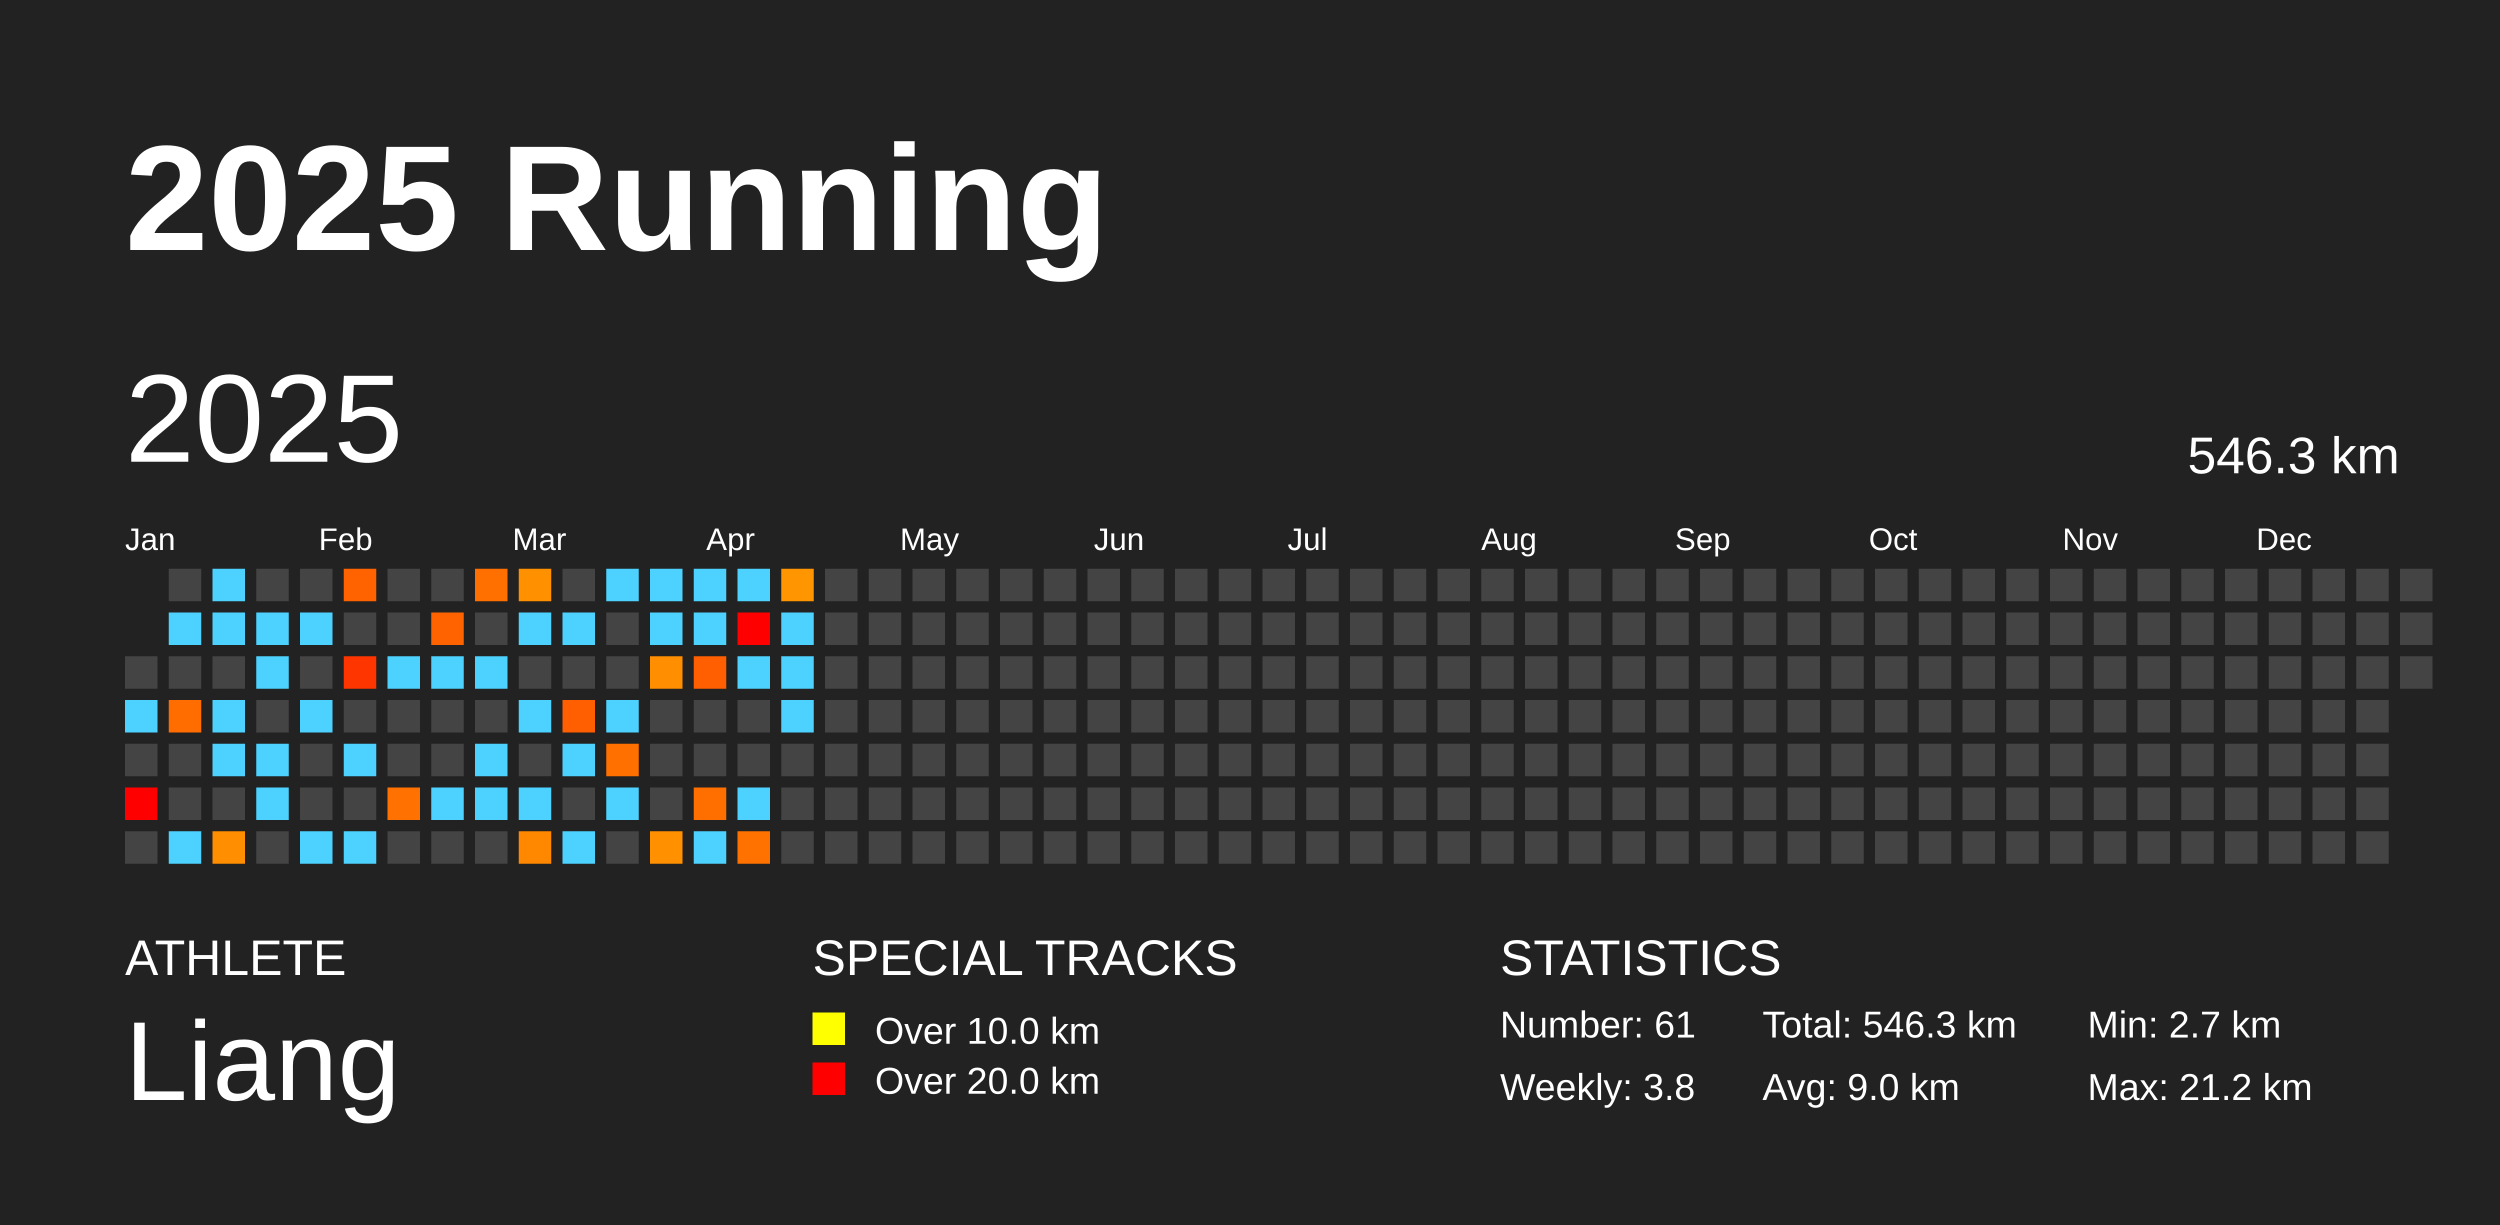
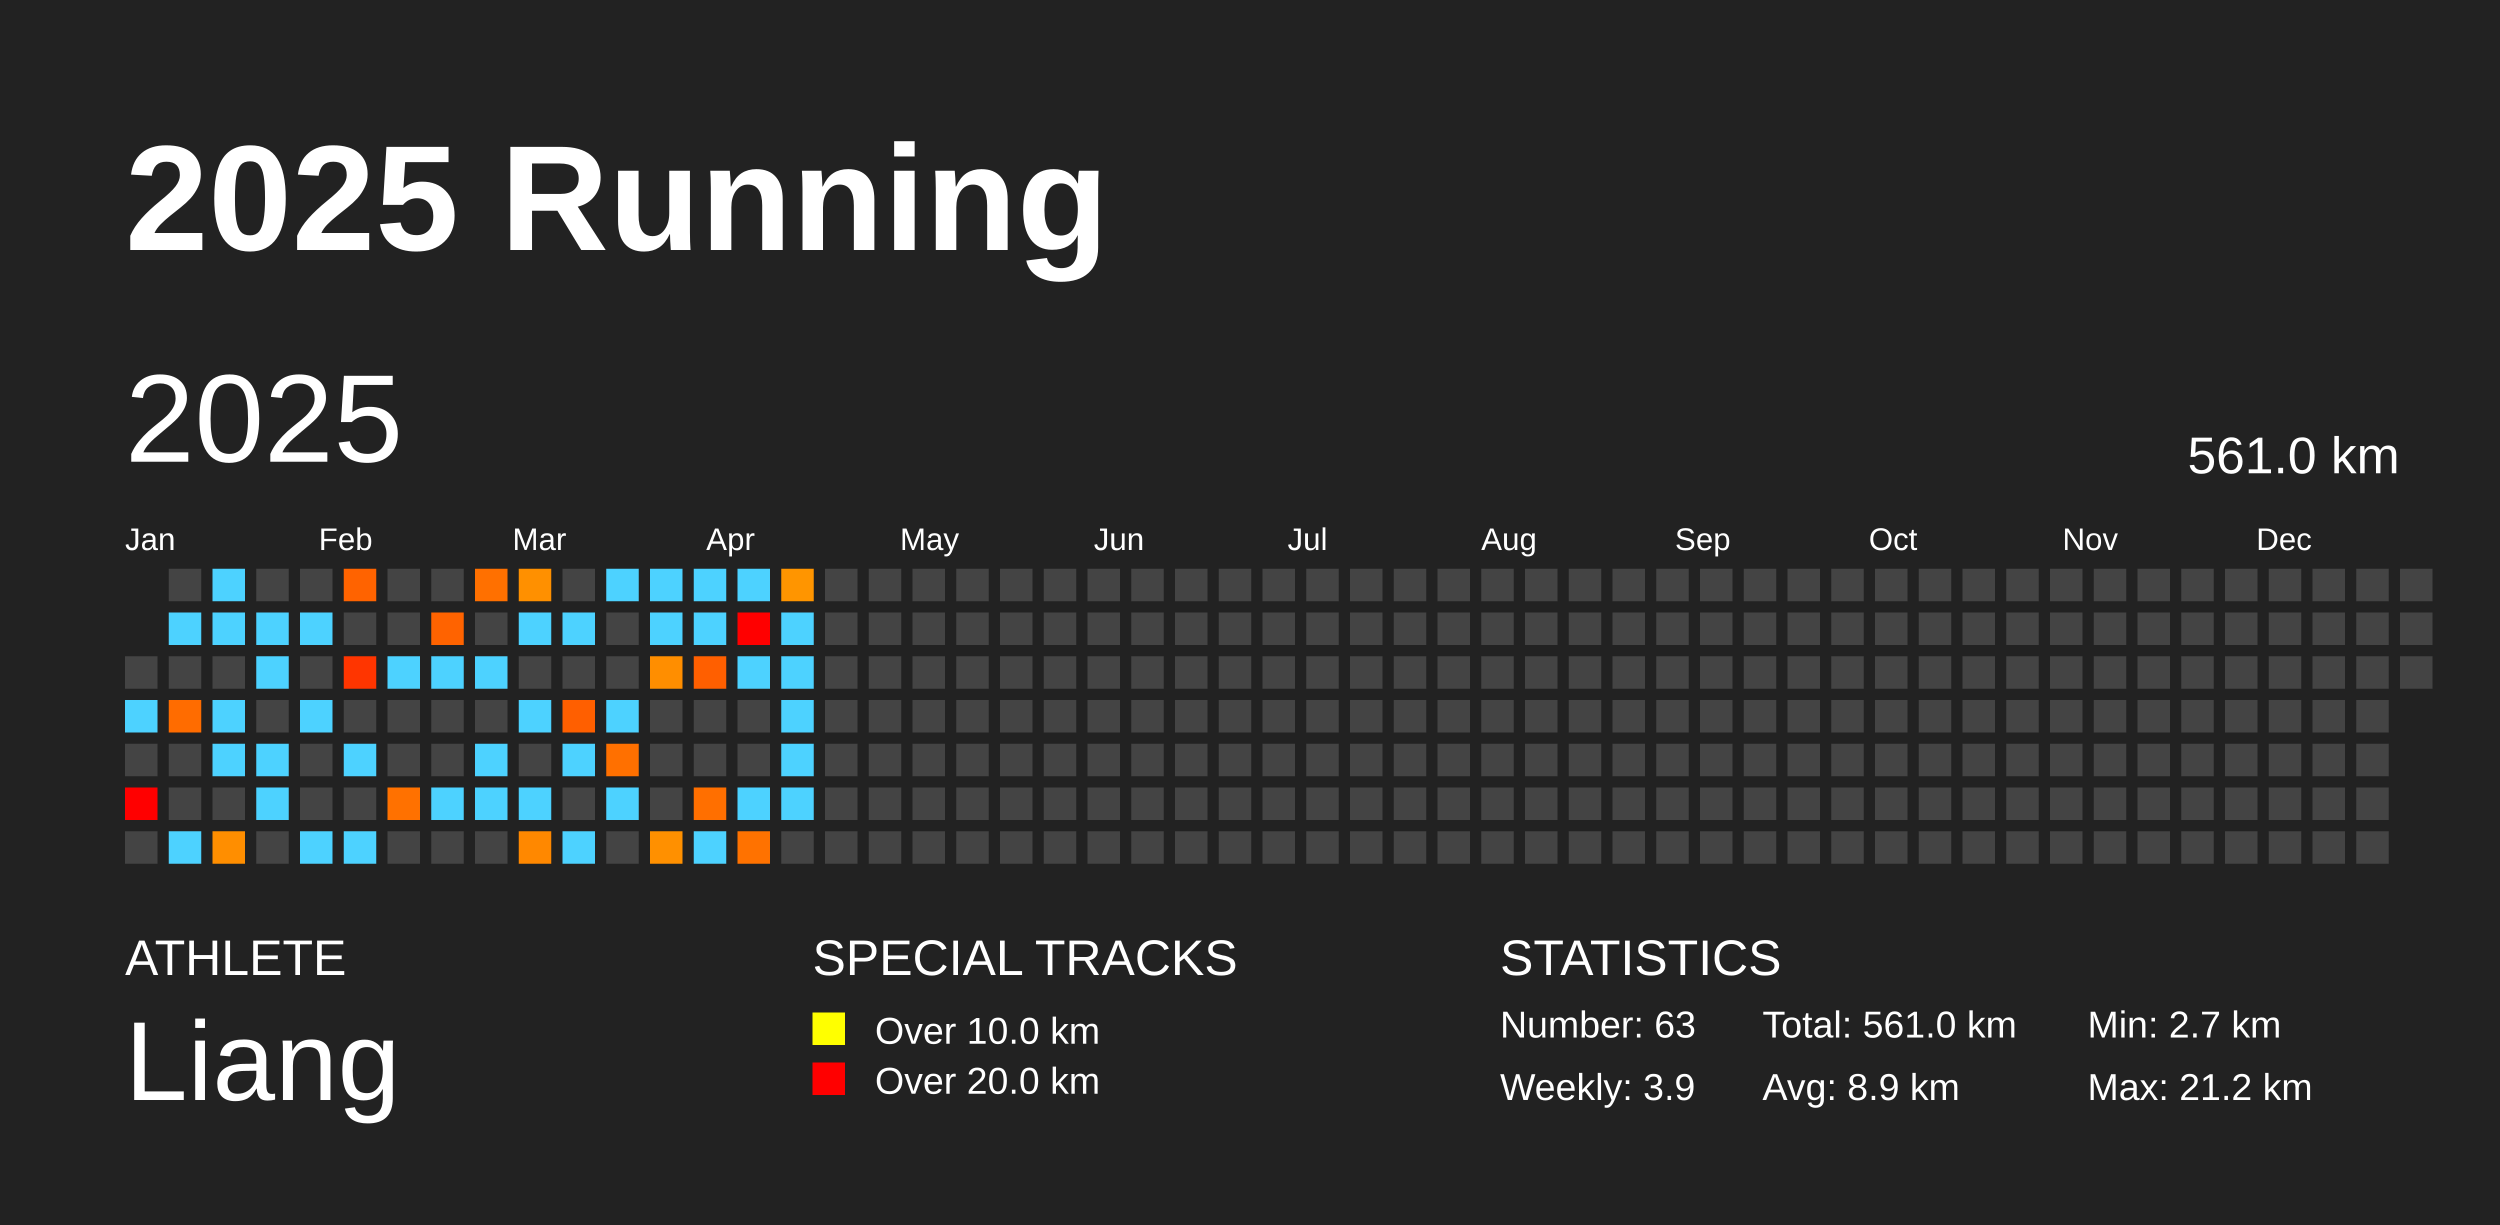
<svg xmlns="http://www.w3.org/2000/svg" baseProfile="full" height="98mm" version="1.1" viewBox="0,0,200,98" width="200mm">
  <defs />
  <rect fill="#222222" height="98" width="200" x="0" y="0" />
  <text fill="#FFFFFF" style="font-size:12px; font-family:Arial; font-weight:bold;" x="10" y="20">2025 Running</text>
  <text fill="#FFFFFF" style="font-size:4px; font-family:Arial" x="10" y="78">ATHLETE</text>
  <text fill="#FFFFFF" style="font-size:9px; font-family:Arial" x="10" y="88">Liang</text>
  <text fill="#FFFFFF" style="font-size:4px; font-family:Arial" x="65" y="78">SPECIAL TRACKS</text>
  <rect fill="yellow" height="2.6" width="2.6" x="65" y="81" />
  <text fill="#FFFFFF" style="font-size:3px; font-family:Arial" x="70" y="83.5">Over 10.0 km</text>
  <rect fill="red" height="2.6" width="2.6" x="65" y="85" />
  <text fill="#FFFFFF" style="font-size:3px; font-family:Arial" x="70" y="87.5">Over 20.0 km</text>
  <text fill="#FFFFFF" style="font-size:4px; font-family:Arial" x="120" y="78">STATISTICS</text>
-   <text fill="#FFFFFF" style="font-size:3px; font-family:Arial" x="120" y="83">Number: 61</text>
-   <text fill="#FFFFFF" style="font-size:3px; font-family:Arial" x="120" y="88">Weekly: 3.8</text>
-   <text fill="#FFFFFF" style="font-size:3px; font-family:Arial" x="141" y="83">Total: 546.3 km</text>
-   <text fill="#FFFFFF" style="font-size:3px; font-family:Arial" x="141" y="88">Avg: 9.0 km</text>
+   <text fill="#FFFFFF" style="font-size:3px; font-family:Arial" x="120" y="83">Number: 63</text>
+   <text fill="#FFFFFF" style="font-size:3px; font-family:Arial" x="120" y="88">Weekly: 3.9</text>
+   <text fill="#FFFFFF" style="font-size:3px; font-family:Arial" x="141" y="83">Total: 561.0 km</text>
+   <text fill="#FFFFFF" style="font-size:3px; font-family:Arial" x="141" y="88">Avg: 8.9 km</text>
  <text fill="#FFFFFF" style="font-size:3px; font-family:Arial" x="167" y="83">Min: 2.7 km</text>
  <text fill="#FFFFFF" style="font-size:3px; font-family:Arial" x="167" y="88">Max: 21.2 km</text>
  <text dominant-baseline="hanging" fill="#FFFFFF" style="font-size:10.0px; font-family:Arial;" x="10" y="30">2025</text>
-   <text dominant-baseline="hanging" fill="#FFFFFF" style="font-size:4.125px; font-family:Arial;" x="175" y="35">546.3 km</text>
+   <text dominant-baseline="hanging" fill="#FFFFFF" style="font-size:4.125px; font-family:Arial;" x="175" y="35">561.0 km</text>
  <text fill="#FFFFFF" style="font-size:2.5px; font-family:Arial" x="10.0" y="44">Jan</text>
  <text fill="#FFFFFF" style="font-size:2.5px; font-family:Arial" x="25.5" y="44">Feb</text>
  <text fill="#FFFFFF" style="font-size:2.5px; font-family:Arial" x="41.0" y="44">Mar</text>
  <text fill="#FFFFFF" style="font-size:2.5px; font-family:Arial" x="56.5" y="44">Apr</text>
  <text fill="#FFFFFF" style="font-size:2.5px; font-family:Arial" x="72.0" y="44">May</text>
  <text fill="#FFFFFF" style="font-size:2.5px; font-family:Arial" x="87.5" y="44">Jun</text>
  <text fill="#FFFFFF" style="font-size:2.5px; font-family:Arial" x="103.0" y="44">Jul</text>
  <text fill="#FFFFFF" style="font-size:2.5px; font-family:Arial" x="118.5" y="44">Aug</text>
  <text fill="#FFFFFF" style="font-size:2.5px; font-family:Arial" x="134.0" y="44">Sep</text>
  <text fill="#FFFFFF" style="font-size:2.5px; font-family:Arial" x="149.5" y="44">Oct</text>
  <text fill="#FFFFFF" style="font-size:2.5px; font-family:Arial" x="165.0" y="44">Nov</text>
  <text fill="#FFFFFF" style="font-size:2.5px; font-family:Arial" x="180.5" y="44">Dec</text>
  <rect fill="#444444" height="2.6" width="2.6" x="10.0" y="52.5" />
  <rect fill="#4dd2ff" height="2.6" width="2.6" x="10.0" y="56.0" />
  <rect fill="#444444" height="2.6" width="2.6" x="10.0" y="59.5" />
  <rect fill="red" height="2.6" width="2.6" x="10.0" y="63.0" />
  <rect fill="#444444" height="2.6" width="2.6" x="10.0" y="66.5" />
  <rect fill="#444444" height="2.6" width="2.6" x="13.5" y="45.5" />
  <rect fill="#4dd2ff" height="2.6" width="2.6" x="13.5" y="49.0" />
  <rect fill="#444444" height="2.6" width="2.6" x="13.5" y="52.5" />
  <rect fill="#ff6c00" height="2.6" width="2.6" x="13.5" y="56.0" />
  <rect fill="#444444" height="2.6" width="2.6" x="13.5" y="59.5" />
  <rect fill="#444444" height="2.6" width="2.6" x="13.5" y="63.0" />
  <rect fill="#4dd2ff" height="2.6" width="2.6" x="13.5" y="66.5" />
  <rect fill="#4dd2ff" height="2.6" width="2.6" x="17.0" y="45.5" />
  <rect fill="#4dd2ff" height="2.6" width="2.6" x="17.0" y="49.0" />
  <rect fill="#444444" height="2.6" width="2.6" x="17.0" y="52.5" />
  <rect fill="#4dd2ff" height="2.6" width="2.6" x="17.0" y="56.0" />
  <rect fill="#4dd2ff" height="2.6" width="2.6" x="17.0" y="59.5" />
  <rect fill="#444444" height="2.6" width="2.6" x="17.0" y="63.0" />
  <rect fill="#ff8e00" height="2.6" width="2.6" x="17.0" y="66.5" />
  <rect fill="#444444" height="2.6" width="2.6" x="20.5" y="45.5" />
  <rect fill="#4dd2ff" height="2.6" width="2.6" x="20.5" y="49.0" />
  <rect fill="#4dd2ff" height="2.6" width="2.6" x="20.5" y="52.5" />
  <rect fill="#444444" height="2.6" width="2.6" x="20.5" y="56.0" />
  <rect fill="#4dd2ff" height="2.6" width="2.6" x="20.5" y="59.5" />
  <rect fill="#4dd2ff" height="2.6" width="2.6" x="20.5" y="63.0" />
  <rect fill="#444444" height="2.6" width="2.6" x="20.5" y="66.5" />
  <rect fill="#444444" height="2.6" width="2.6" x="24.0" y="45.5" />
  <rect fill="#4dd2ff" height="2.6" width="2.6" x="24.0" y="49.0" />
  <rect fill="#444444" height="2.6" width="2.6" x="24.0" y="52.5" />
  <rect fill="#4dd2ff" height="2.6" width="2.6" x="24.0" y="56.0" />
  <rect fill="#444444" height="2.6" width="2.6" x="24.0" y="59.5" />
  <rect fill="#444444" height="2.6" width="2.6" x="24.0" y="63.0" />
  <rect fill="#4dd2ff" height="2.6" width="2.6" x="24.0" y="66.5" />
  <rect fill="#ff6300" height="2.6" width="2.6" x="27.5" y="45.5" />
  <rect fill="#444444" height="2.6" width="2.6" x="27.5" y="49.0" />
  <rect fill="#ff3500" height="2.6" width="2.6" x="27.5" y="52.5" />
  <rect fill="#444444" height="2.6" width="2.6" x="27.5" y="56.0" />
  <rect fill="#4dd2ff" height="2.6" width="2.6" x="27.5" y="59.5" />
  <rect fill="#444444" height="2.6" width="2.6" x="27.5" y="63.0" />
  <rect fill="#4dd2ff" height="2.6" width="2.6" x="27.5" y="66.5" />
  <rect fill="#444444" height="2.6" width="2.6" x="31.0" y="45.5" />
  <rect fill="#444444" height="2.6" width="2.6" x="31.0" y="49.0" />
  <rect fill="#4dd2ff" height="2.6" width="2.6" x="31.0" y="52.5" />
  <rect fill="#444444" height="2.6" width="2.6" x="31.0" y="56.0" />
  <rect fill="#444444" height="2.6" width="2.6" x="31.0" y="59.5" />
  <rect fill="#ff7100" height="2.6" width="2.6" x="31.0" y="63.0" />
  <rect fill="#444444" height="2.6" width="2.6" x="31.0" y="66.5" />
  <rect fill="#444444" height="2.6" width="2.6" x="34.5" y="45.5" />
  <rect fill="#ff6300" height="2.6" width="2.6" x="34.5" y="49.0" />
  <rect fill="#4dd2ff" height="2.6" width="2.6" x="34.5" y="52.5" />
  <rect fill="#444444" height="2.6" width="2.6" x="34.5" y="56.0" />
  <rect fill="#444444" height="2.6" width="2.6" x="34.5" y="59.5" />
  <rect fill="#4dd2ff" height="2.6" width="2.6" x="34.5" y="63.0" />
  <rect fill="#444444" height="2.6" width="2.6" x="34.5" y="66.5" />
  <rect fill="#ff7000" height="2.6" width="2.6" x="38.0" y="45.5" />
  <rect fill="#444444" height="2.6" width="2.6" x="38.0" y="49.0" />
  <rect fill="#4dd2ff" height="2.6" width="2.6" x="38.0" y="52.5" />
  <rect fill="#444444" height="2.6" width="2.6" x="38.0" y="56.0" />
  <rect fill="#4dd2ff" height="2.6" width="2.6" x="38.0" y="59.5" />
  <rect fill="#4dd2ff" height="2.6" width="2.6" x="38.0" y="63.0" />
  <rect fill="#444444" height="2.6" width="2.6" x="38.0" y="66.5" />
  <rect fill="#ff9000" height="2.6" width="2.6" x="41.5" y="45.5" />
  <rect fill="#4dd2ff" height="2.6" width="2.6" x="41.5" y="49.0" />
  <rect fill="#444444" height="2.6" width="2.6" x="41.5" y="52.5" />
  <rect fill="#4dd2ff" height="2.6" width="2.6" x="41.5" y="56.0" />
  <rect fill="#444444" height="2.6" width="2.6" x="41.5" y="59.5" />
  <rect fill="#4dd2ff" height="2.6" width="2.6" x="41.5" y="63.0" />
  <rect fill="#ff8800" height="2.6" width="2.6" x="41.5" y="66.5" />
  <rect fill="#444444" height="2.6" width="2.6" x="45.0" y="45.5" />
  <rect fill="#4dd2ff" height="2.6" width="2.6" x="45.0" y="49.0" />
  <rect fill="#444444" height="2.6" width="2.6" x="45.0" y="52.5" />
  <rect fill="#ff5f00" height="2.6" width="2.6" x="45.0" y="56.0" />
  <rect fill="#4dd2ff" height="2.6" width="2.6" x="45.0" y="59.5" />
  <rect fill="#444444" height="2.6" width="2.6" x="45.0" y="63.0" />
  <rect fill="#4dd2ff" height="2.6" width="2.6" x="45.0" y="66.5" />
  <rect fill="#4dd2ff" height="2.6" width="2.6" x="48.5" y="45.5" />
  <rect fill="#444444" height="2.6" width="2.6" x="48.5" y="49.0" />
  <rect fill="#444444" height="2.6" width="2.6" x="48.5" y="52.5" />
  <rect fill="#4dd2ff" height="2.6" width="2.6" x="48.5" y="56.0" />
  <rect fill="#ff7000" height="2.6" width="2.6" x="48.5" y="59.5" />
  <rect fill="#4dd2ff" height="2.6" width="2.6" x="48.5" y="63.0" />
  <rect fill="#444444" height="2.6" width="2.6" x="48.5" y="66.5" />
  <rect fill="#4dd2ff" height="2.6" width="2.6" x="52.0" y="45.5" />
  <rect fill="#4dd2ff" height="2.6" width="2.6" x="52.0" y="49.0" />
  <rect fill="#ff8e00" height="2.6" width="2.6" x="52.0" y="52.5" />
  <rect fill="#444444" height="2.6" width="2.6" x="52.0" y="56.0" />
  <rect fill="#444444" height="2.6" width="2.6" x="52.0" y="59.5" />
  <rect fill="#444444" height="2.6" width="2.6" x="52.0" y="63.0" />
  <rect fill="#ff9000" height="2.6" width="2.6" x="52.0" y="66.5" />
  <rect fill="#4dd2ff" height="2.6" width="2.6" x="55.5" y="45.5" />
  <rect fill="#4dd2ff" height="2.6" width="2.6" x="55.5" y="49.0" />
  <rect fill="#ff5f00" height="2.6" width="2.6" x="55.5" y="52.5" />
  <rect fill="#444444" height="2.6" width="2.6" x="55.5" y="56.0" />
  <rect fill="#444444" height="2.6" width="2.6" x="55.5" y="59.5" />
  <rect fill="#ff6f00" height="2.6" width="2.6" x="55.5" y="63.0" />
  <rect fill="#4dd2ff" height="2.6" width="2.6" x="55.5" y="66.5" />
  <rect fill="#4dd2ff" height="2.6" width="2.6" x="59.0" y="45.5" />
  <rect fill="red" height="2.6" width="2.6" x="59.0" y="49.0" />
  <rect fill="#4dd2ff" height="2.6" width="2.6" x="59.0" y="52.5" />
  <rect fill="#444444" height="2.6" width="2.6" x="59.0" y="56.0" />
  <rect fill="#444444" height="2.6" width="2.6" x="59.0" y="59.5" />
  <rect fill="#4dd2ff" height="2.6" width="2.6" x="59.0" y="63.0" />
  <rect fill="#ff7200" height="2.6" width="2.6" x="59.0" y="66.5" />
  <rect fill="#ff9500" height="2.6" width="2.6" x="62.5" y="45.5" />
  <rect fill="#4dd2ff" height="2.6" width="2.6" x="62.5" y="49.0" />
  <rect fill="#4dd2ff" height="2.6" width="2.6" x="62.5" y="52.5" />
  <rect fill="#4dd2ff" height="2.6" width="2.6" x="62.5" y="56.0" />
-   <rect fill="#444444" height="2.6" width="2.6" x="62.5" y="59.5" />
-   <rect fill="#444444" height="2.6" width="2.6" x="62.5" y="63.0" />
+   <rect fill="#4dd2ff" height="2.6" width="2.6" x="62.5" y="59.5" />
+   <rect fill="#4dd2ff" height="2.6" width="2.6" x="62.5" y="63.0" />
  <rect fill="#444444" height="2.6" width="2.6" x="62.5" y="66.5" />
  <rect fill="#444444" height="2.6" width="2.6" x="66.0" y="45.5" />
  <rect fill="#444444" height="2.6" width="2.6" x="66.0" y="49.0" />
  <rect fill="#444444" height="2.6" width="2.6" x="66.0" y="52.5" />
  <rect fill="#444444" height="2.6" width="2.6" x="66.0" y="56.0" />
  <rect fill="#444444" height="2.6" width="2.6" x="66.0" y="59.5" />
  <rect fill="#444444" height="2.6" width="2.6" x="66.0" y="63.0" />
  <rect fill="#444444" height="2.6" width="2.6" x="66.0" y="66.5" />
  <rect fill="#444444" height="2.6" width="2.6" x="69.5" y="45.5" />
  <rect fill="#444444" height="2.6" width="2.6" x="69.5" y="49.0" />
  <rect fill="#444444" height="2.6" width="2.6" x="69.5" y="52.5" />
  <rect fill="#444444" height="2.6" width="2.6" x="69.5" y="56.0" />
  <rect fill="#444444" height="2.6" width="2.6" x="69.5" y="59.5" />
  <rect fill="#444444" height="2.6" width="2.6" x="69.5" y="63.0" />
  <rect fill="#444444" height="2.6" width="2.6" x="69.5" y="66.5" />
  <rect fill="#444444" height="2.6" width="2.6" x="73.0" y="45.5" />
  <rect fill="#444444" height="2.6" width="2.6" x="73.0" y="49.0" />
  <rect fill="#444444" height="2.6" width="2.6" x="73.0" y="52.5" />
  <rect fill="#444444" height="2.6" width="2.6" x="73.0" y="56.0" />
  <rect fill="#444444" height="2.6" width="2.6" x="73.0" y="59.5" />
  <rect fill="#444444" height="2.6" width="2.6" x="73.0" y="63.0" />
  <rect fill="#444444" height="2.6" width="2.6" x="73.0" y="66.5" />
  <rect fill="#444444" height="2.6" width="2.6" x="76.5" y="45.5" />
  <rect fill="#444444" height="2.6" width="2.6" x="76.5" y="49.0" />
  <rect fill="#444444" height="2.6" width="2.6" x="76.5" y="52.5" />
  <rect fill="#444444" height="2.6" width="2.6" x="76.5" y="56.0" />
  <rect fill="#444444" height="2.6" width="2.6" x="76.5" y="59.5" />
  <rect fill="#444444" height="2.6" width="2.6" x="76.5" y="63.0" />
  <rect fill="#444444" height="2.6" width="2.6" x="76.5" y="66.5" />
  <rect fill="#444444" height="2.6" width="2.6" x="80.0" y="45.5" />
  <rect fill="#444444" height="2.6" width="2.6" x="80.0" y="49.0" />
  <rect fill="#444444" height="2.6" width="2.6" x="80.0" y="52.5" />
  <rect fill="#444444" height="2.6" width="2.6" x="80.0" y="56.0" />
  <rect fill="#444444" height="2.6" width="2.6" x="80.0" y="59.5" />
  <rect fill="#444444" height="2.6" width="2.6" x="80.0" y="63.0" />
  <rect fill="#444444" height="2.6" width="2.6" x="80.0" y="66.5" />
  <rect fill="#444444" height="2.6" width="2.6" x="83.5" y="45.5" />
  <rect fill="#444444" height="2.6" width="2.6" x="83.5" y="49.0" />
  <rect fill="#444444" height="2.6" width="2.6" x="83.5" y="52.5" />
  <rect fill="#444444" height="2.6" width="2.6" x="83.5" y="56.0" />
  <rect fill="#444444" height="2.6" width="2.6" x="83.5" y="59.5" />
  <rect fill="#444444" height="2.6" width="2.6" x="83.5" y="63.0" />
  <rect fill="#444444" height="2.6" width="2.6" x="83.5" y="66.5" />
  <rect fill="#444444" height="2.6" width="2.6" x="87.0" y="45.5" />
  <rect fill="#444444" height="2.6" width="2.6" x="87.0" y="49.0" />
  <rect fill="#444444" height="2.6" width="2.6" x="87.0" y="52.5" />
  <rect fill="#444444" height="2.6" width="2.6" x="87.0" y="56.0" />
  <rect fill="#444444" height="2.6" width="2.6" x="87.0" y="59.5" />
  <rect fill="#444444" height="2.6" width="2.6" x="87.0" y="63.0" />
  <rect fill="#444444" height="2.6" width="2.6" x="87.0" y="66.5" />
  <rect fill="#444444" height="2.6" width="2.6" x="90.5" y="45.5" />
  <rect fill="#444444" height="2.6" width="2.6" x="90.5" y="49.0" />
  <rect fill="#444444" height="2.6" width="2.6" x="90.5" y="52.5" />
  <rect fill="#444444" height="2.6" width="2.6" x="90.5" y="56.0" />
  <rect fill="#444444" height="2.6" width="2.6" x="90.5" y="59.5" />
  <rect fill="#444444" height="2.6" width="2.6" x="90.5" y="63.0" />
  <rect fill="#444444" height="2.6" width="2.6" x="90.5" y="66.5" />
  <rect fill="#444444" height="2.6" width="2.6" x="94.0" y="45.5" />
  <rect fill="#444444" height="2.6" width="2.6" x="94.0" y="49.0" />
  <rect fill="#444444" height="2.6" width="2.6" x="94.0" y="52.5" />
  <rect fill="#444444" height="2.6" width="2.6" x="94.0" y="56.0" />
  <rect fill="#444444" height="2.6" width="2.6" x="94.0" y="59.5" />
  <rect fill="#444444" height="2.6" width="2.6" x="94.0" y="63.0" />
  <rect fill="#444444" height="2.6" width="2.6" x="94.0" y="66.5" />
  <rect fill="#444444" height="2.6" width="2.6" x="97.5" y="45.5" />
  <rect fill="#444444" height="2.6" width="2.6" x="97.5" y="49.0" />
  <rect fill="#444444" height="2.6" width="2.6" x="97.5" y="52.5" />
  <rect fill="#444444" height="2.6" width="2.6" x="97.5" y="56.0" />
  <rect fill="#444444" height="2.6" width="2.6" x="97.5" y="59.5" />
  <rect fill="#444444" height="2.6" width="2.6" x="97.5" y="63.0" />
  <rect fill="#444444" height="2.6" width="2.6" x="97.5" y="66.5" />
  <rect fill="#444444" height="2.6" width="2.6" x="101.0" y="45.5" />
  <rect fill="#444444" height="2.6" width="2.6" x="101.0" y="49.0" />
  <rect fill="#444444" height="2.6" width="2.6" x="101.0" y="52.5" />
  <rect fill="#444444" height="2.6" width="2.6" x="101.0" y="56.0" />
  <rect fill="#444444" height="2.6" width="2.6" x="101.0" y="59.5" />
  <rect fill="#444444" height="2.6" width="2.6" x="101.0" y="63.0" />
  <rect fill="#444444" height="2.6" width="2.6" x="101.0" y="66.5" />
  <rect fill="#444444" height="2.6" width="2.6" x="104.5" y="45.5" />
  <rect fill="#444444" height="2.6" width="2.6" x="104.5" y="49.0" />
  <rect fill="#444444" height="2.6" width="2.6" x="104.5" y="52.5" />
  <rect fill="#444444" height="2.6" width="2.6" x="104.5" y="56.0" />
  <rect fill="#444444" height="2.6" width="2.6" x="104.5" y="59.5" />
  <rect fill="#444444" height="2.6" width="2.6" x="104.5" y="63.0" />
  <rect fill="#444444" height="2.6" width="2.6" x="104.5" y="66.5" />
  <rect fill="#444444" height="2.6" width="2.6" x="108.0" y="45.5" />
  <rect fill="#444444" height="2.6" width="2.6" x="108.0" y="49.0" />
  <rect fill="#444444" height="2.6" width="2.6" x="108.0" y="52.5" />
  <rect fill="#444444" height="2.6" width="2.6" x="108.0" y="56.0" />
  <rect fill="#444444" height="2.6" width="2.6" x="108.0" y="59.5" />
  <rect fill="#444444" height="2.6" width="2.6" x="108.0" y="63.0" />
  <rect fill="#444444" height="2.6" width="2.6" x="108.0" y="66.5" />
  <rect fill="#444444" height="2.6" width="2.6" x="111.5" y="45.5" />
  <rect fill="#444444" height="2.6" width="2.6" x="111.5" y="49.0" />
  <rect fill="#444444" height="2.6" width="2.6" x="111.5" y="52.5" />
  <rect fill="#444444" height="2.6" width="2.6" x="111.5" y="56.0" />
  <rect fill="#444444" height="2.6" width="2.6" x="111.5" y="59.5" />
  <rect fill="#444444" height="2.6" width="2.6" x="111.5" y="63.0" />
  <rect fill="#444444" height="2.6" width="2.6" x="111.5" y="66.5" />
  <rect fill="#444444" height="2.6" width="2.6" x="115.0" y="45.5" />
  <rect fill="#444444" height="2.6" width="2.6" x="115.0" y="49.0" />
  <rect fill="#444444" height="2.6" width="2.6" x="115.0" y="52.5" />
  <rect fill="#444444" height="2.6" width="2.6" x="115.0" y="56.0" />
  <rect fill="#444444" height="2.6" width="2.6" x="115.0" y="59.5" />
  <rect fill="#444444" height="2.6" width="2.6" x="115.0" y="63.0" />
  <rect fill="#444444" height="2.6" width="2.6" x="115.0" y="66.5" />
  <rect fill="#444444" height="2.6" width="2.6" x="118.5" y="45.5" />
  <rect fill="#444444" height="2.6" width="2.6" x="118.5" y="49.0" />
  <rect fill="#444444" height="2.6" width="2.6" x="118.5" y="52.5" />
  <rect fill="#444444" height="2.6" width="2.6" x="118.5" y="56.0" />
  <rect fill="#444444" height="2.6" width="2.6" x="118.5" y="59.5" />
  <rect fill="#444444" height="2.6" width="2.6" x="118.5" y="63.0" />
  <rect fill="#444444" height="2.6" width="2.6" x="118.5" y="66.5" />
  <rect fill="#444444" height="2.6" width="2.6" x="122.0" y="45.5" />
  <rect fill="#444444" height="2.6" width="2.6" x="122.0" y="49.0" />
  <rect fill="#444444" height="2.6" width="2.6" x="122.0" y="52.5" />
  <rect fill="#444444" height="2.6" width="2.6" x="122.0" y="56.0" />
  <rect fill="#444444" height="2.6" width="2.6" x="122.0" y="59.5" />
  <rect fill="#444444" height="2.6" width="2.6" x="122.0" y="63.0" />
  <rect fill="#444444" height="2.6" width="2.6" x="122.0" y="66.5" />
  <rect fill="#444444" height="2.6" width="2.6" x="125.5" y="45.5" />
  <rect fill="#444444" height="2.6" width="2.6" x="125.5" y="49.0" />
  <rect fill="#444444" height="2.6" width="2.6" x="125.5" y="52.5" />
  <rect fill="#444444" height="2.6" width="2.6" x="125.5" y="56.0" />
  <rect fill="#444444" height="2.6" width="2.6" x="125.5" y="59.5" />
  <rect fill="#444444" height="2.6" width="2.6" x="125.5" y="63.0" />
  <rect fill="#444444" height="2.6" width="2.6" x="125.5" y="66.5" />
  <rect fill="#444444" height="2.6" width="2.6" x="129.0" y="45.5" />
  <rect fill="#444444" height="2.6" width="2.6" x="129.0" y="49.0" />
  <rect fill="#444444" height="2.6" width="2.6" x="129.0" y="52.5" />
  <rect fill="#444444" height="2.6" width="2.6" x="129.0" y="56.0" />
  <rect fill="#444444" height="2.6" width="2.6" x="129.0" y="59.5" />
  <rect fill="#444444" height="2.6" width="2.6" x="129.0" y="63.0" />
  <rect fill="#444444" height="2.6" width="2.6" x="129.0" y="66.5" />
  <rect fill="#444444" height="2.6" width="2.6" x="132.5" y="45.5" />
  <rect fill="#444444" height="2.6" width="2.6" x="132.5" y="49.0" />
  <rect fill="#444444" height="2.6" width="2.6" x="132.5" y="52.5" />
  <rect fill="#444444" height="2.6" width="2.6" x="132.5" y="56.0" />
  <rect fill="#444444" height="2.6" width="2.6" x="132.5" y="59.5" />
  <rect fill="#444444" height="2.6" width="2.6" x="132.5" y="63.0" />
  <rect fill="#444444" height="2.6" width="2.6" x="132.5" y="66.5" />
  <rect fill="#444444" height="2.6" width="2.6" x="136.0" y="45.5" />
  <rect fill="#444444" height="2.6" width="2.6" x="136.0" y="49.0" />
  <rect fill="#444444" height="2.6" width="2.6" x="136.0" y="52.5" />
  <rect fill="#444444" height="2.6" width="2.6" x="136.0" y="56.0" />
  <rect fill="#444444" height="2.6" width="2.6" x="136.0" y="59.5" />
  <rect fill="#444444" height="2.6" width="2.6" x="136.0" y="63.0" />
  <rect fill="#444444" height="2.6" width="2.6" x="136.0" y="66.5" />
  <rect fill="#444444" height="2.6" width="2.6" x="139.5" y="45.5" />
  <rect fill="#444444" height="2.6" width="2.6" x="139.5" y="49.0" />
  <rect fill="#444444" height="2.6" width="2.6" x="139.5" y="52.5" />
  <rect fill="#444444" height="2.6" width="2.6" x="139.5" y="56.0" />
  <rect fill="#444444" height="2.6" width="2.6" x="139.5" y="59.5" />
  <rect fill="#444444" height="2.6" width="2.6" x="139.5" y="63.0" />
  <rect fill="#444444" height="2.6" width="2.6" x="139.5" y="66.5" />
  <rect fill="#444444" height="2.6" width="2.6" x="143.0" y="45.5" />
  <rect fill="#444444" height="2.6" width="2.6" x="143.0" y="49.0" />
  <rect fill="#444444" height="2.6" width="2.6" x="143.0" y="52.5" />
  <rect fill="#444444" height="2.6" width="2.6" x="143.0" y="56.0" />
  <rect fill="#444444" height="2.6" width="2.6" x="143.0" y="59.5" />
  <rect fill="#444444" height="2.6" width="2.6" x="143.0" y="63.0" />
  <rect fill="#444444" height="2.6" width="2.6" x="143.0" y="66.5" />
  <rect fill="#444444" height="2.6" width="2.6" x="146.5" y="45.5" />
  <rect fill="#444444" height="2.6" width="2.6" x="146.5" y="49.0" />
  <rect fill="#444444" height="2.6" width="2.6" x="146.5" y="52.5" />
  <rect fill="#444444" height="2.6" width="2.6" x="146.5" y="56.0" />
  <rect fill="#444444" height="2.6" width="2.6" x="146.5" y="59.5" />
  <rect fill="#444444" height="2.6" width="2.6" x="146.5" y="63.0" />
  <rect fill="#444444" height="2.6" width="2.6" x="146.5" y="66.5" />
  <rect fill="#444444" height="2.6" width="2.6" x="150.0" y="45.5" />
  <rect fill="#444444" height="2.6" width="2.6" x="150.0" y="49.0" />
  <rect fill="#444444" height="2.6" width="2.6" x="150.0" y="52.5" />
  <rect fill="#444444" height="2.6" width="2.6" x="150.0" y="56.0" />
  <rect fill="#444444" height="2.6" width="2.6" x="150.0" y="59.5" />
  <rect fill="#444444" height="2.6" width="2.6" x="150.0" y="63.0" />
  <rect fill="#444444" height="2.6" width="2.6" x="150.0" y="66.5" />
  <rect fill="#444444" height="2.6" width="2.6" x="153.5" y="45.5" />
  <rect fill="#444444" height="2.6" width="2.6" x="153.5" y="49.0" />
  <rect fill="#444444" height="2.6" width="2.6" x="153.5" y="52.5" />
  <rect fill="#444444" height="2.6" width="2.6" x="153.5" y="56.0" />
  <rect fill="#444444" height="2.6" width="2.6" x="153.5" y="59.5" />
  <rect fill="#444444" height="2.6" width="2.6" x="153.5" y="63.0" />
  <rect fill="#444444" height="2.6" width="2.6" x="153.5" y="66.5" />
  <rect fill="#444444" height="2.6" width="2.6" x="157.0" y="45.5" />
  <rect fill="#444444" height="2.6" width="2.6" x="157.0" y="49.0" />
  <rect fill="#444444" height="2.6" width="2.6" x="157.0" y="52.5" />
  <rect fill="#444444" height="2.6" width="2.6" x="157.0" y="56.0" />
  <rect fill="#444444" height="2.6" width="2.6" x="157.0" y="59.5" />
  <rect fill="#444444" height="2.6" width="2.6" x="157.0" y="63.0" />
  <rect fill="#444444" height="2.6" width="2.6" x="157.0" y="66.5" />
  <rect fill="#444444" height="2.6" width="2.6" x="160.5" y="45.5" />
  <rect fill="#444444" height="2.6" width="2.6" x="160.5" y="49.0" />
  <rect fill="#444444" height="2.6" width="2.6" x="160.5" y="52.5" />
  <rect fill="#444444" height="2.6" width="2.6" x="160.5" y="56.0" />
  <rect fill="#444444" height="2.6" width="2.6" x="160.5" y="59.5" />
  <rect fill="#444444" height="2.6" width="2.6" x="160.5" y="63.0" />
  <rect fill="#444444" height="2.6" width="2.6" x="160.5" y="66.5" />
  <rect fill="#444444" height="2.6" width="2.6" x="164.0" y="45.5" />
  <rect fill="#444444" height="2.6" width="2.6" x="164.0" y="49.0" />
  <rect fill="#444444" height="2.6" width="2.6" x="164.0" y="52.5" />
  <rect fill="#444444" height="2.6" width="2.6" x="164.0" y="56.0" />
  <rect fill="#444444" height="2.6" width="2.6" x="164.0" y="59.5" />
  <rect fill="#444444" height="2.6" width="2.6" x="164.0" y="63.0" />
  <rect fill="#444444" height="2.6" width="2.6" x="164.0" y="66.5" />
  <rect fill="#444444" height="2.6" width="2.6" x="167.5" y="45.5" />
  <rect fill="#444444" height="2.6" width="2.6" x="167.5" y="49.0" />
  <rect fill="#444444" height="2.6" width="2.6" x="167.5" y="52.5" />
  <rect fill="#444444" height="2.6" width="2.6" x="167.5" y="56.0" />
  <rect fill="#444444" height="2.6" width="2.6" x="167.5" y="59.5" />
  <rect fill="#444444" height="2.6" width="2.6" x="167.5" y="63.0" />
  <rect fill="#444444" height="2.6" width="2.6" x="167.5" y="66.5" />
  <rect fill="#444444" height="2.6" width="2.6" x="171.0" y="45.5" />
  <rect fill="#444444" height="2.6" width="2.6" x="171.0" y="49.0" />
  <rect fill="#444444" height="2.6" width="2.6" x="171.0" y="52.5" />
  <rect fill="#444444" height="2.6" width="2.6" x="171.0" y="56.0" />
  <rect fill="#444444" height="2.6" width="2.6" x="171.0" y="59.5" />
  <rect fill="#444444" height="2.6" width="2.6" x="171.0" y="63.0" />
  <rect fill="#444444" height="2.6" width="2.6" x="171.0" y="66.5" />
  <rect fill="#444444" height="2.6" width="2.6" x="174.5" y="45.5" />
  <rect fill="#444444" height="2.6" width="2.6" x="174.5" y="49.0" />
  <rect fill="#444444" height="2.6" width="2.6" x="174.5" y="52.5" />
  <rect fill="#444444" height="2.6" width="2.6" x="174.5" y="56.0" />
  <rect fill="#444444" height="2.6" width="2.6" x="174.5" y="59.5" />
  <rect fill="#444444" height="2.6" width="2.6" x="174.5" y="63.0" />
  <rect fill="#444444" height="2.6" width="2.6" x="174.5" y="66.5" />
  <rect fill="#444444" height="2.6" width="2.6" x="178.0" y="45.5" />
  <rect fill="#444444" height="2.6" width="2.6" x="178.0" y="49.0" />
  <rect fill="#444444" height="2.6" width="2.6" x="178.0" y="52.5" />
  <rect fill="#444444" height="2.6" width="2.6" x="178.0" y="56.0" />
  <rect fill="#444444" height="2.6" width="2.6" x="178.0" y="59.5" />
  <rect fill="#444444" height="2.6" width="2.6" x="178.0" y="63.0" />
  <rect fill="#444444" height="2.6" width="2.6" x="178.0" y="66.5" />
  <rect fill="#444444" height="2.6" width="2.6" x="181.5" y="45.5" />
  <rect fill="#444444" height="2.6" width="2.6" x="181.5" y="49.0" />
  <rect fill="#444444" height="2.6" width="2.6" x="181.5" y="52.5" />
  <rect fill="#444444" height="2.6" width="2.6" x="181.5" y="56.0" />
  <rect fill="#444444" height="2.6" width="2.6" x="181.5" y="59.5" />
  <rect fill="#444444" height="2.6" width="2.6" x="181.5" y="63.0" />
  <rect fill="#444444" height="2.6" width="2.6" x="181.5" y="66.5" />
  <rect fill="#444444" height="2.6" width="2.6" x="185.0" y="45.5" />
  <rect fill="#444444" height="2.6" width="2.6" x="185.0" y="49.0" />
  <rect fill="#444444" height="2.6" width="2.6" x="185.0" y="52.5" />
  <rect fill="#444444" height="2.6" width="2.6" x="185.0" y="56.0" />
  <rect fill="#444444" height="2.6" width="2.6" x="185.0" y="59.5" />
  <rect fill="#444444" height="2.6" width="2.6" x="185.0" y="63.0" />
  <rect fill="#444444" height="2.6" width="2.6" x="185.0" y="66.5" />
  <rect fill="#444444" height="2.6" width="2.6" x="188.5" y="45.5" />
  <rect fill="#444444" height="2.6" width="2.6" x="188.5" y="49.0" />
  <rect fill="#444444" height="2.6" width="2.6" x="188.5" y="52.5" />
  <rect fill="#444444" height="2.6" width="2.6" x="188.5" y="56.0" />
  <rect fill="#444444" height="2.6" width="2.6" x="188.5" y="59.5" />
  <rect fill="#444444" height="2.6" width="2.6" x="188.5" y="63.0" />
  <rect fill="#444444" height="2.6" width="2.6" x="188.5" y="66.5" />
  <rect fill="#444444" height="2.6" width="2.6" x="192.0" y="45.5" />
  <rect fill="#444444" height="2.6" width="2.6" x="192.0" y="49.0" />
  <rect fill="#444444" height="2.6" width="2.6" x="192.0" y="52.5" />
</svg>
